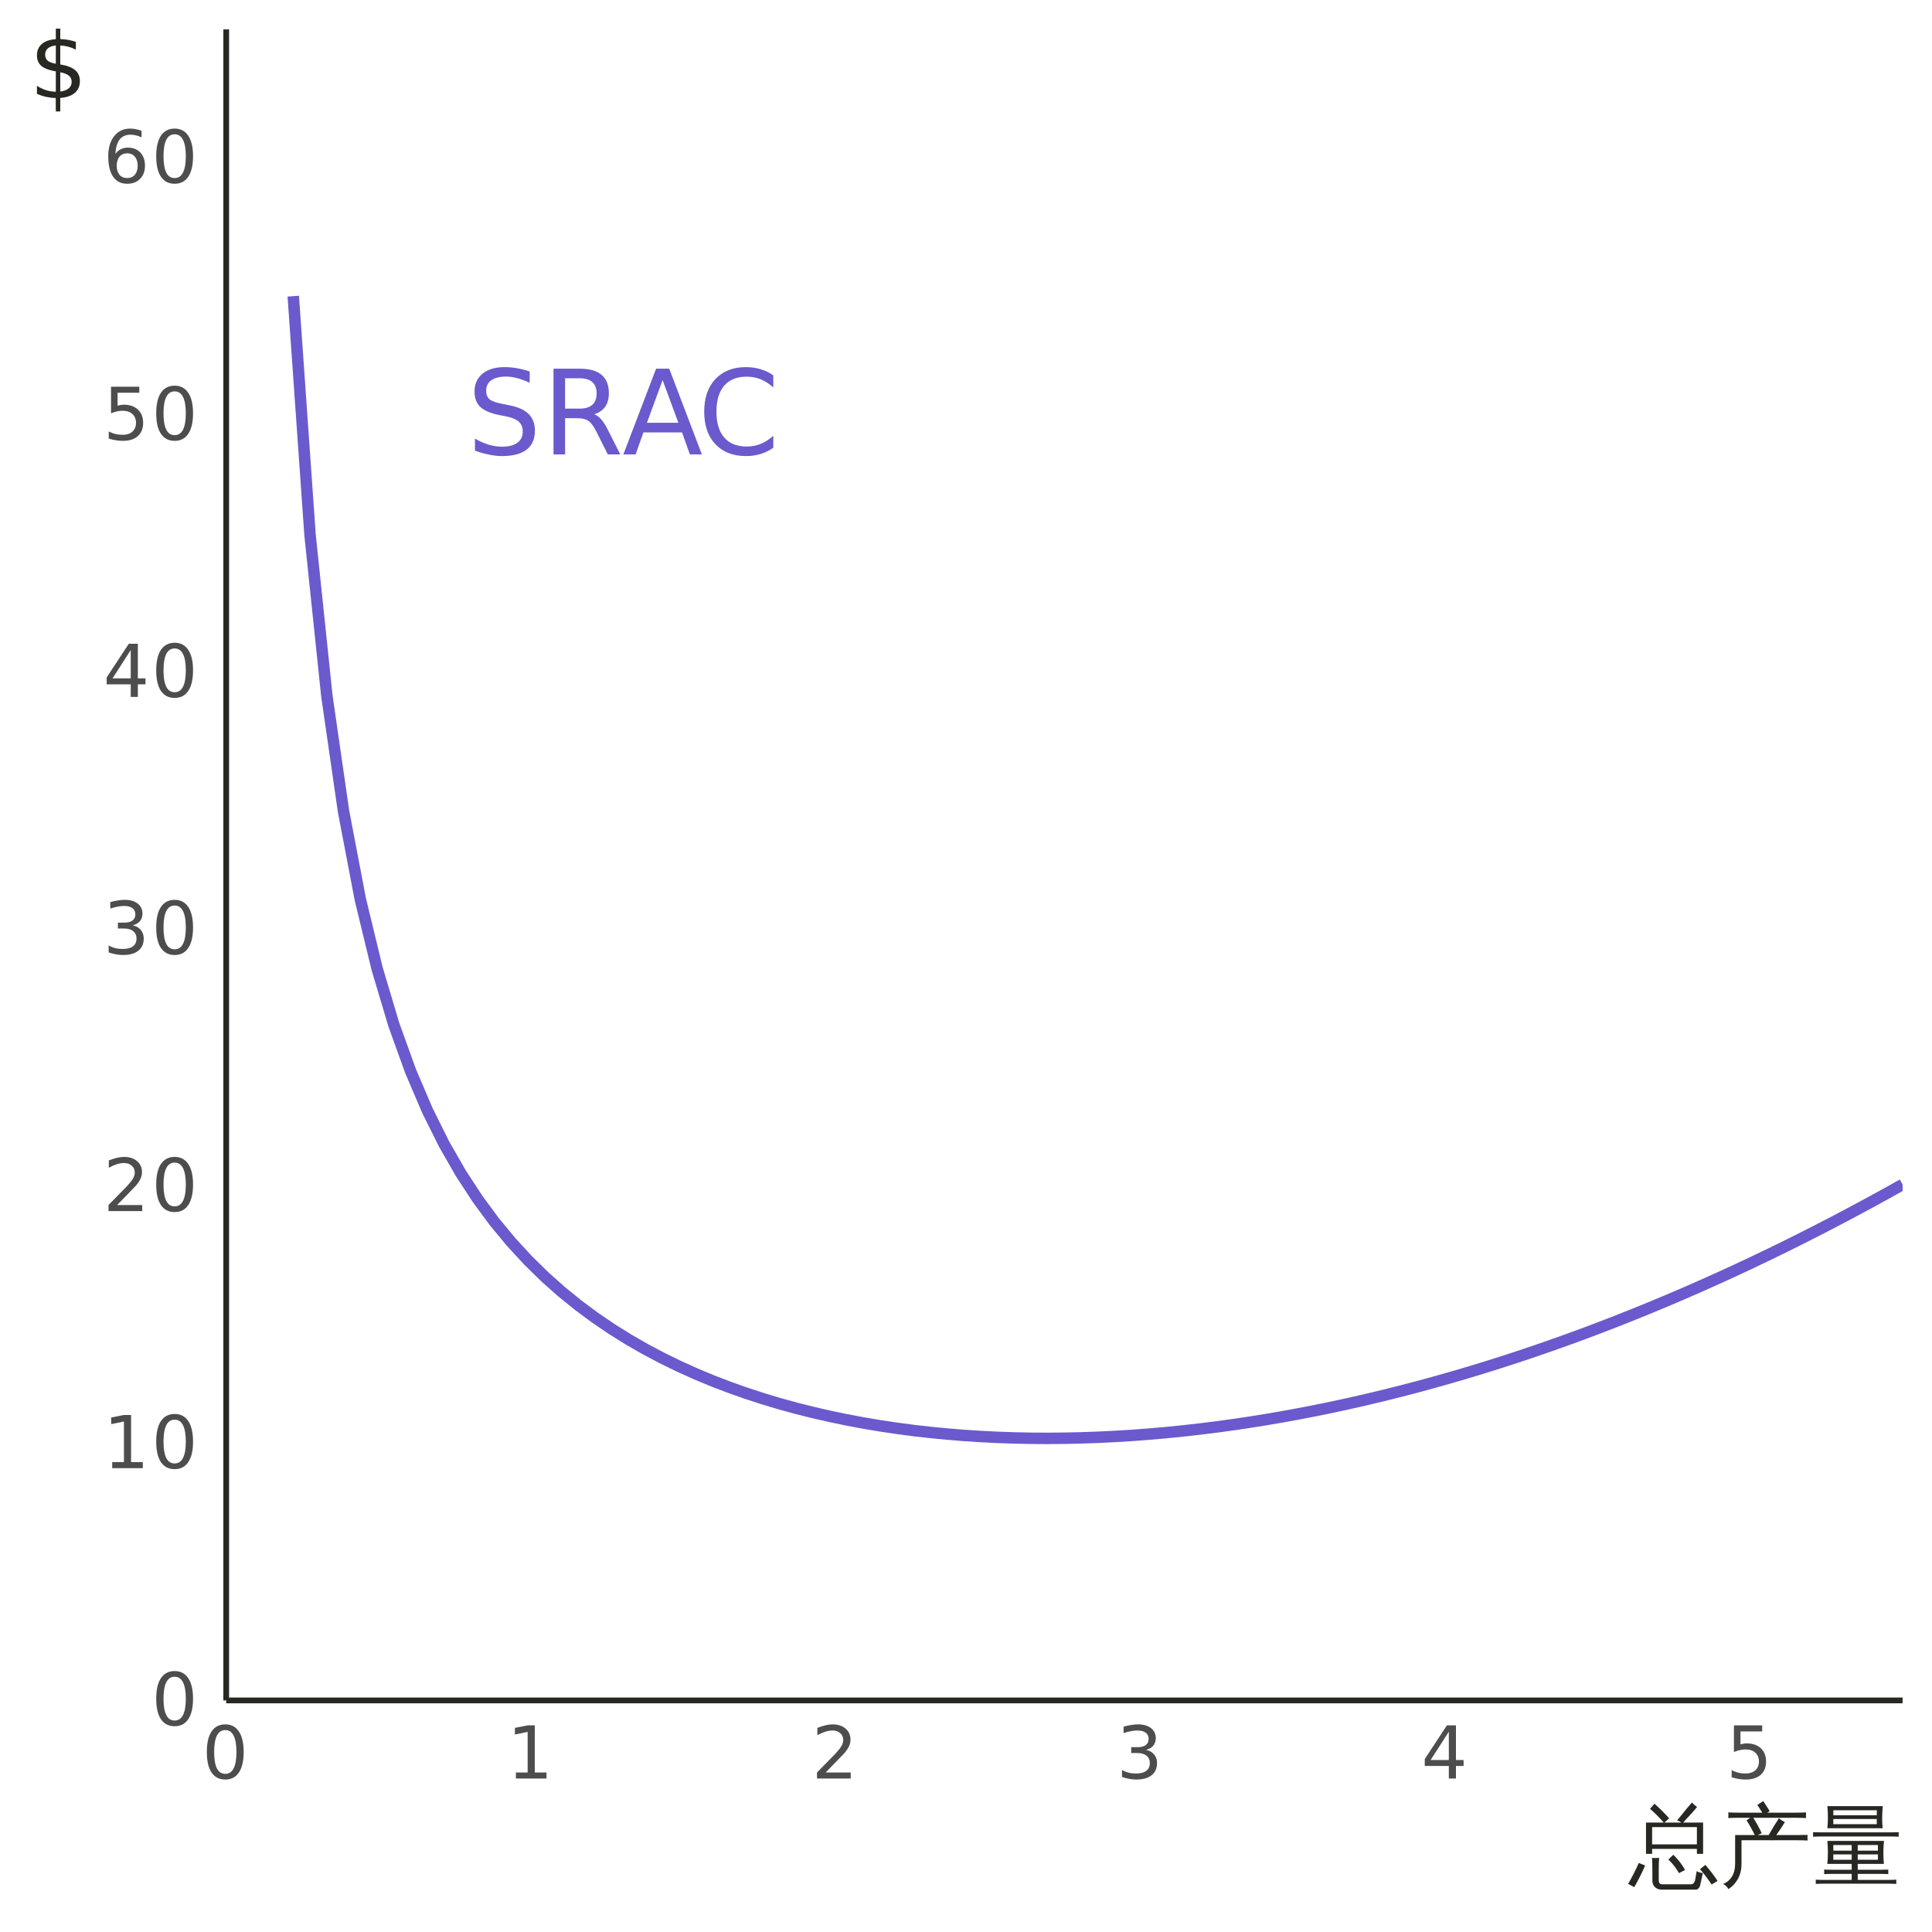
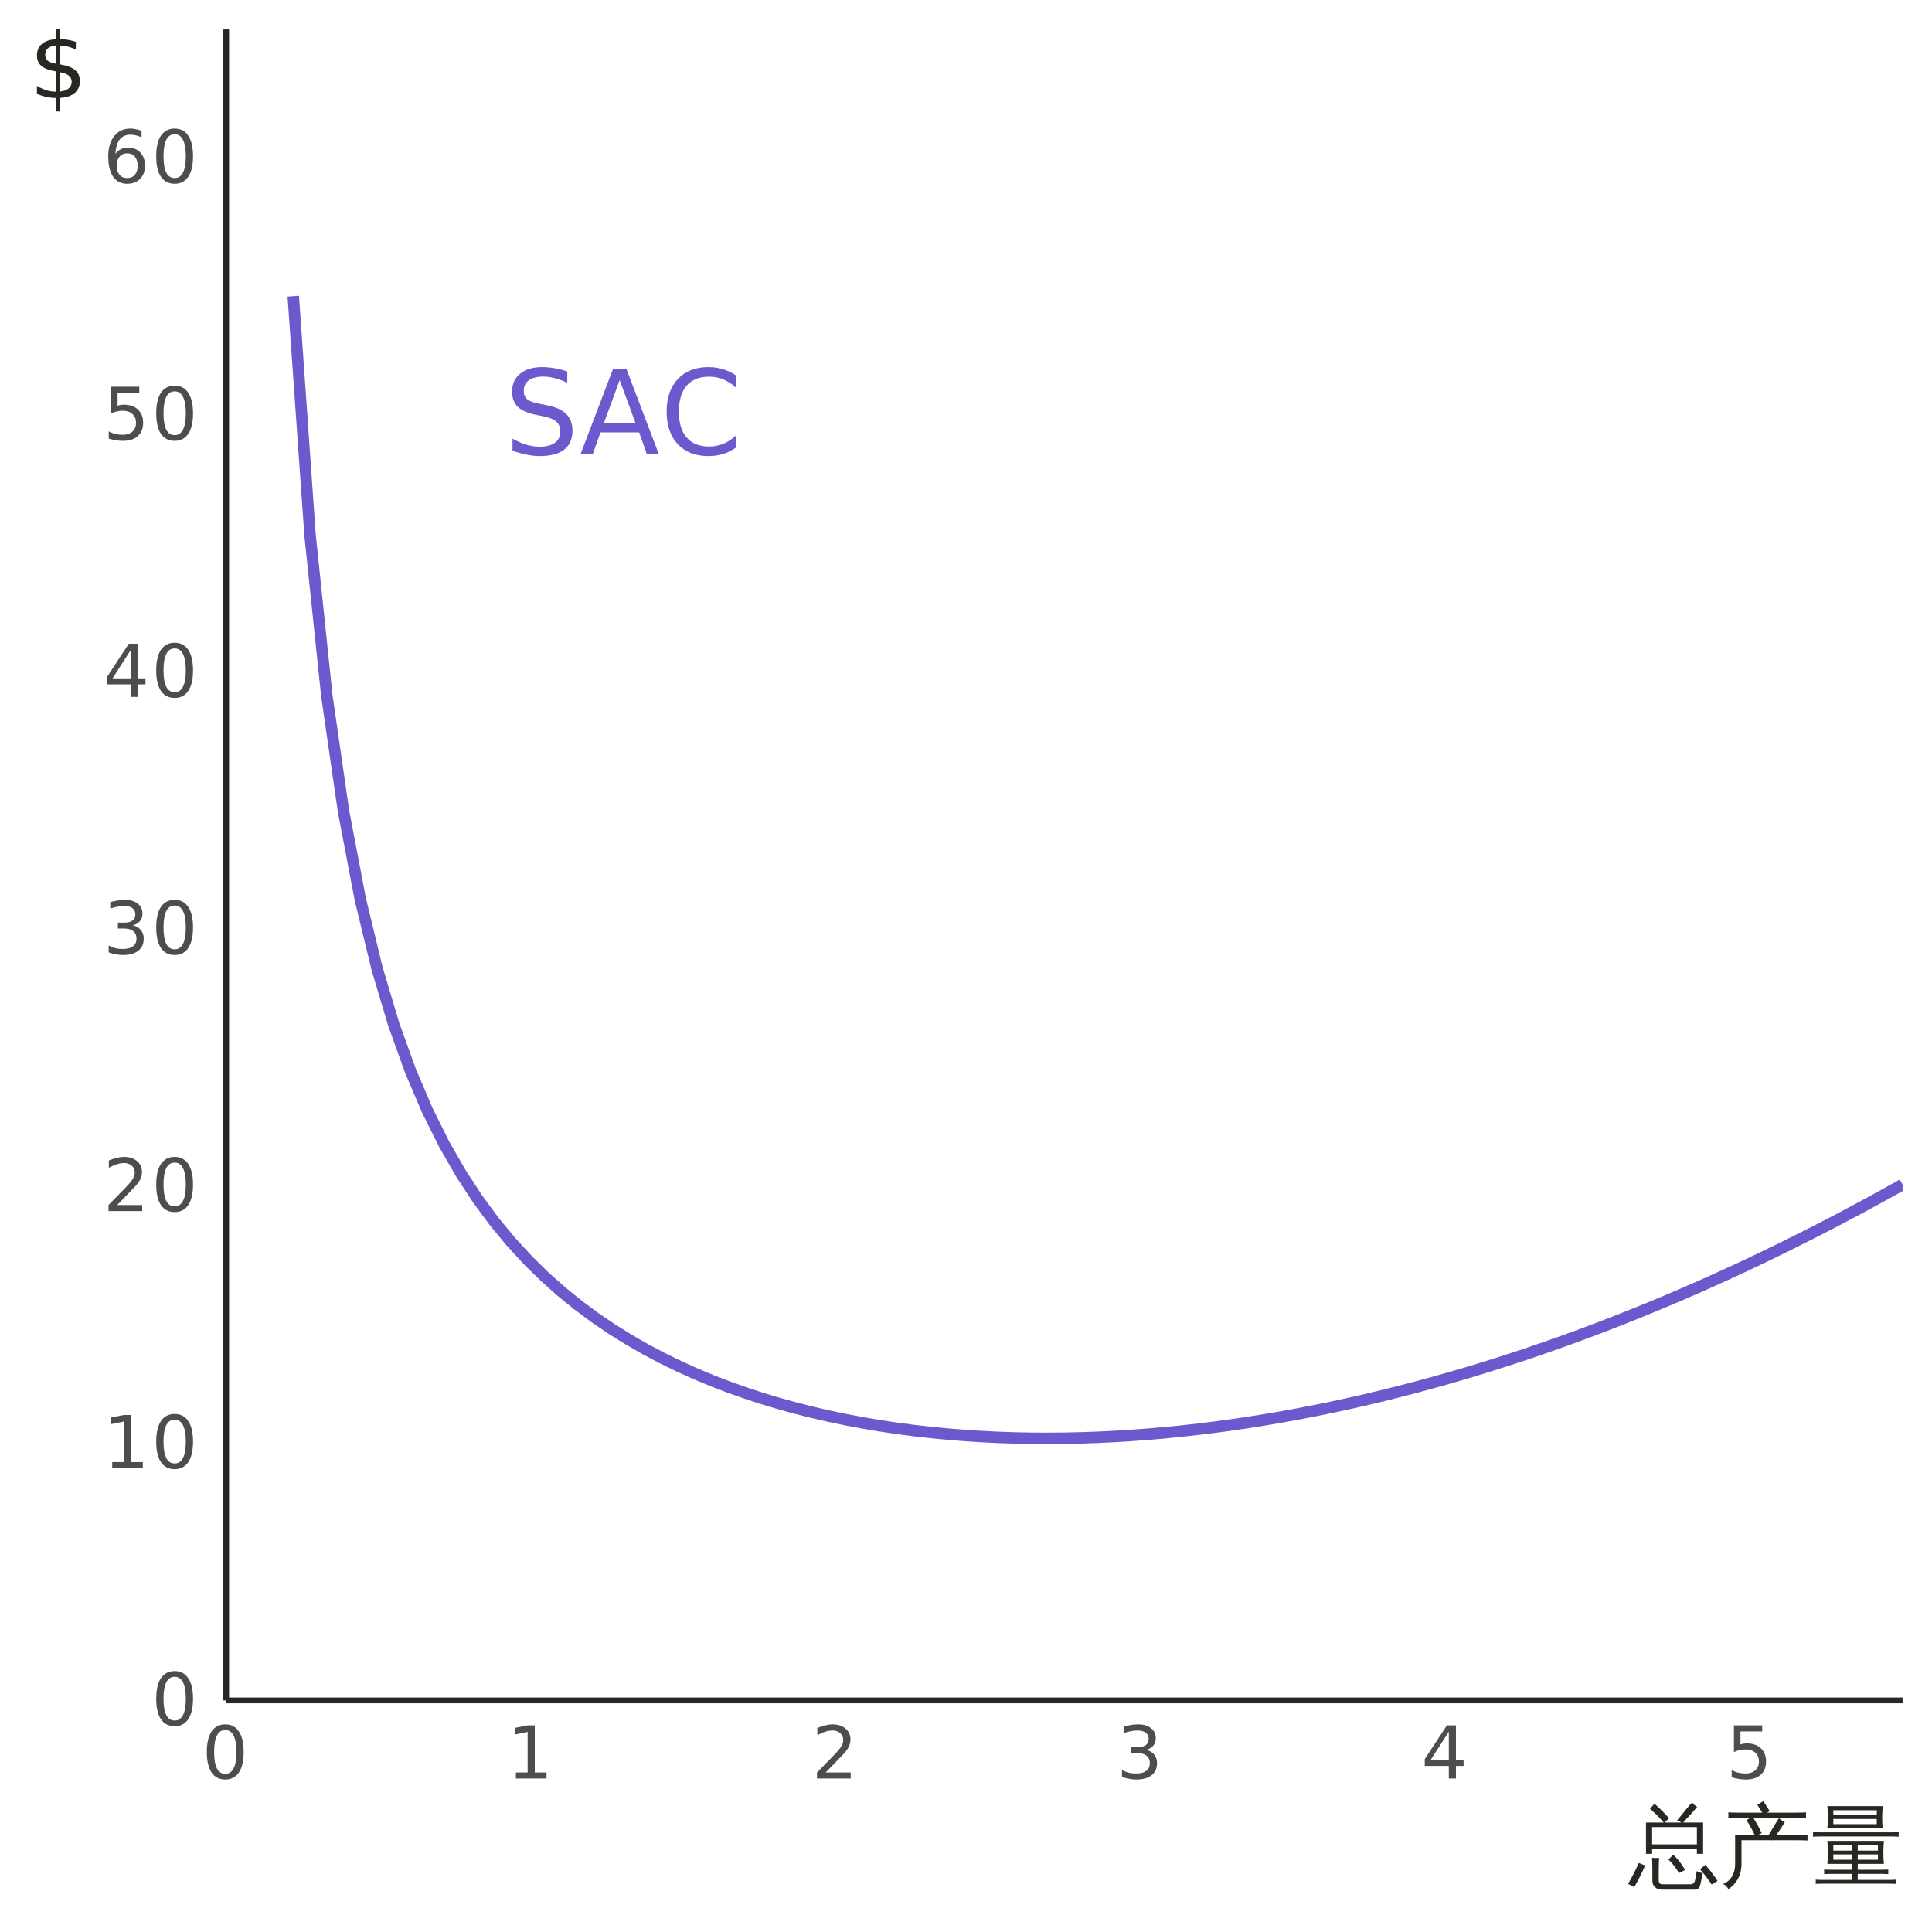
<svg xmlns="http://www.w3.org/2000/svg" xmlns:xlink="http://www.w3.org/1999/xlink" width="360" height="360" viewBox="0 0 360 360">
  <defs>
    <g>
      <g id="glyph-0-0">
        <path d="M 1.094 3.875 L 1.094 -15.453 L 12.047 -15.453 L 12.047 3.875 Z M 2.328 2.656 L 10.828 2.656 L 10.828 -14.219 L 2.328 -14.219 Z M 2.328 2.656 " />
      </g>
      <g id="glyph-0-1">
        <path d="M 11.719 -15.453 L 11.719 -13.344 C 10.906 -13.727 10.133 -14.016 9.406 -14.203 C 8.676 -14.398 7.973 -14.5 7.297 -14.5 C 6.117 -14.5 5.207 -14.27 4.562 -13.812 C 3.926 -13.363 3.609 -12.719 3.609 -11.875 C 3.609 -11.164 3.82 -10.629 4.25 -10.266 C 4.676 -9.91 5.477 -9.625 6.656 -9.406 L 7.969 -9.141 C 9.582 -8.828 10.77 -8.285 11.531 -7.516 C 12.301 -6.742 12.688 -5.707 12.688 -4.406 C 12.688 -2.852 12.164 -1.676 11.125 -0.875 C 10.094 -0.082 8.57 0.312 6.562 0.312 C 5.812 0.312 5.008 0.223 4.156 0.047 C 3.301 -0.117 2.422 -0.367 1.516 -0.703 L 1.516 -2.938 C 2.391 -2.438 3.242 -2.062 4.078 -1.812 C 4.922 -1.562 5.75 -1.438 6.562 -1.438 C 7.801 -1.438 8.754 -1.68 9.422 -2.172 C 10.086 -2.66 10.422 -3.352 10.422 -4.25 C 10.422 -5.031 10.18 -5.641 9.703 -6.078 C 9.223 -6.523 8.438 -6.859 7.344 -7.078 L 6.016 -7.344 C 4.41 -7.656 3.242 -8.156 2.516 -8.844 C 1.797 -9.531 1.438 -10.484 1.438 -11.703 C 1.438 -13.109 1.93 -14.219 2.922 -15.031 C 3.922 -15.852 5.297 -16.266 7.047 -16.266 C 7.797 -16.266 8.555 -16.195 9.328 -16.062 C 10.109 -15.926 10.906 -15.723 11.719 -15.453 Z M 11.719 -15.453 " />
      </g>
      <g id="glyph-0-2">
-         <path d="M 9.719 -7.484 C 10.188 -7.328 10.641 -6.992 11.078 -6.484 C 11.516 -5.973 11.953 -5.266 12.391 -4.359 L 14.594 0 L 12.266 0 L 10.219 -4.094 C 9.695 -5.164 9.188 -5.875 8.688 -6.219 C 8.195 -6.57 7.52 -6.75 6.656 -6.75 L 4.312 -6.75 L 4.312 0 L 2.156 0 L 2.156 -15.969 L 7.031 -15.969 C 8.852 -15.969 10.211 -15.586 11.109 -14.828 C 12.016 -14.066 12.469 -12.914 12.469 -11.375 C 12.469 -10.363 12.234 -9.523 11.766 -8.859 C 11.297 -8.203 10.613 -7.742 9.719 -7.484 Z M 4.312 -14.188 L 4.312 -8.531 L 7.031 -8.531 C 8.07 -8.531 8.859 -8.77 9.391 -9.25 C 9.922 -9.727 10.188 -10.438 10.188 -11.375 C 10.188 -12.301 9.922 -13 9.391 -13.469 C 8.859 -13.945 8.07 -14.188 7.031 -14.188 Z M 4.312 -14.188 " />
+         <path d="M 7.484 -13.844 L 4.562 -5.891 L 10.422 -5.891 Z M 6.266 -15.969 L 8.719 -15.969 L 14.797 0 L 12.562 0 L 11.109 -4.094 L 3.906 -4.094 L 2.453 0 L 0.172 0 Z M 6.266 -15.969 " />
      </g>
      <g id="glyph-0-3">
-         <path d="M 7.484 -13.844 L 4.562 -5.891 L 10.422 -5.891 Z M 6.266 -15.969 L 8.719 -15.969 L 14.797 0 L 12.562 0 L 11.109 -4.094 L 3.906 -4.094 L 2.453 0 L 0.172 0 Z M 6.266 -15.969 " />
-       </g>
-       <g id="glyph-0-4">
        <path d="M 14.109 -14.734 L 14.109 -12.469 C 13.379 -13.145 12.602 -13.648 11.781 -13.984 C 10.957 -14.316 10.082 -14.484 9.156 -14.484 C 7.332 -14.484 5.938 -13.926 4.969 -12.812 C 4 -11.695 3.516 -10.082 3.516 -7.969 C 3.516 -5.863 4 -4.254 4.969 -3.141 C 5.938 -2.023 7.332 -1.469 9.156 -1.469 C 10.082 -1.469 10.957 -1.633 11.781 -1.969 C 12.602 -2.301 13.379 -2.805 14.109 -3.484 L 14.109 -1.234 C 13.348 -0.711 12.547 -0.32 11.703 -0.062 C 10.859 0.188 9.969 0.312 9.031 0.312 C 6.613 0.312 4.707 -0.426 3.312 -1.906 C 1.926 -3.383 1.234 -5.406 1.234 -7.969 C 1.234 -10.531 1.926 -12.551 3.312 -14.031 C 4.707 -15.52 6.613 -16.266 9.031 -16.266 C 9.988 -16.266 10.891 -16.133 11.734 -15.875 C 12.578 -15.625 13.367 -15.242 14.109 -14.734 Z M 14.109 -14.734 " />
      </g>
      <g id="glyph-1-0">
        <path d="M 0.672 2.406 L 0.672 -9.578 L 7.469 -9.578 L 7.469 2.406 Z M 1.438 1.641 L 6.719 1.641 L 6.719 -8.828 L 1.438 -8.828 Z M 1.438 1.641 " />
      </g>
      <g id="glyph-1-1">
        <path d="M 4.328 -9.031 C 3.629 -9.031 3.109 -8.688 2.766 -8 C 2.422 -7.32 2.25 -6.301 2.25 -4.938 C 2.25 -3.582 2.422 -2.566 2.766 -1.891 C 3.109 -1.211 3.629 -0.875 4.328 -0.875 C 5.016 -0.875 5.531 -1.211 5.875 -1.891 C 6.227 -2.566 6.406 -3.582 6.406 -4.938 C 6.406 -6.301 6.227 -7.32 5.875 -8 C 5.531 -8.688 5.016 -9.031 4.328 -9.031 Z M 4.328 -10.094 C 5.43 -10.094 6.273 -9.648 6.859 -8.766 C 7.453 -7.891 7.75 -6.613 7.75 -4.938 C 7.75 -3.27 7.453 -2 6.859 -1.125 C 6.273 -0.25 5.43 0.188 4.328 0.188 C 3.211 0.188 2.359 -0.25 1.766 -1.125 C 1.18 -2 0.891 -3.27 0.891 -4.938 C 0.891 -6.613 1.18 -7.891 1.766 -8.766 C 2.359 -9.648 3.211 -10.094 4.328 -10.094 Z M 4.328 -10.094 " />
      </g>
      <g id="glyph-1-2">
        <path d="M 1.688 -1.125 L 3.875 -1.125 L 3.875 -8.688 L 1.5 -8.203 L 1.5 -9.438 L 3.859 -9.906 L 5.203 -9.906 L 5.203 -1.125 L 7.391 -1.125 L 7.391 0 L 1.688 0 Z M 1.688 -1.125 " />
      </g>
      <g id="glyph-1-3">
        <path d="M 2.609 -1.125 L 7.281 -1.125 L 7.281 0 L 1 0 L 1 -1.125 C 1.508 -1.656 2.203 -2.363 3.078 -3.25 C 3.953 -4.133 4.504 -4.707 4.734 -4.969 C 5.16 -5.445 5.457 -5.852 5.625 -6.188 C 5.801 -6.52 5.891 -6.848 5.891 -7.172 C 5.891 -7.703 5.703 -8.129 5.328 -8.453 C 4.961 -8.785 4.484 -8.953 3.891 -8.953 C 3.473 -8.953 3.031 -8.879 2.562 -8.734 C 2.094 -8.586 1.594 -8.367 1.062 -8.078 L 1.062 -9.438 C 1.602 -9.645 2.109 -9.805 2.578 -9.922 C 3.047 -10.035 3.473 -10.094 3.859 -10.094 C 4.891 -10.094 5.707 -9.832 6.312 -9.312 C 6.926 -8.801 7.234 -8.117 7.234 -7.266 C 7.234 -6.859 7.156 -6.473 7 -6.109 C 6.852 -5.742 6.578 -5.312 6.172 -4.812 C 6.055 -4.688 5.703 -4.316 5.109 -3.703 C 4.523 -3.086 3.691 -2.227 2.609 -1.125 Z M 2.609 -1.125 " />
      </g>
      <g id="glyph-1-4">
        <path d="M 5.516 -5.344 C 6.16 -5.207 6.66 -4.922 7.016 -4.484 C 7.379 -4.055 7.562 -3.52 7.562 -2.875 C 7.562 -1.895 7.223 -1.141 6.547 -0.609 C 5.879 -0.078 4.926 0.188 3.688 0.188 C 3.27 0.188 2.836 0.145 2.391 0.062 C 1.953 -0.008 1.5 -0.129 1.031 -0.297 L 1.031 -1.594 C 1.406 -1.375 1.812 -1.207 2.25 -1.094 C 2.695 -0.988 3.16 -0.938 3.641 -0.938 C 4.484 -0.938 5.125 -1.102 5.562 -1.438 C 6 -1.77 6.219 -2.25 6.219 -2.875 C 6.219 -3.457 6.016 -3.914 5.609 -4.25 C 5.203 -4.582 4.633 -4.75 3.906 -4.75 L 2.75 -4.75 L 2.75 -5.844 L 3.953 -5.844 C 4.609 -5.844 5.113 -5.973 5.469 -6.234 C 5.82 -6.504 6 -6.883 6 -7.375 C 6 -7.883 5.816 -8.273 5.453 -8.547 C 5.086 -8.816 4.57 -8.953 3.906 -8.953 C 3.539 -8.953 3.145 -8.91 2.719 -8.828 C 2.301 -8.754 1.836 -8.633 1.328 -8.469 L 1.328 -9.672 C 1.836 -9.805 2.316 -9.91 2.766 -9.984 C 3.211 -10.055 3.629 -10.094 4.016 -10.094 C 5.035 -10.094 5.844 -9.859 6.438 -9.391 C 7.031 -8.93 7.328 -8.305 7.328 -7.516 C 7.328 -6.973 7.172 -6.508 6.859 -6.125 C 6.547 -5.75 6.098 -5.488 5.516 -5.344 Z M 5.516 -5.344 " />
      </g>
      <g id="glyph-1-5">
        <path d="M 5.141 -8.734 L 1.75 -3.453 L 5.141 -3.453 Z M 4.781 -9.906 L 6.469 -9.906 L 6.469 -3.453 L 7.891 -3.453 L 7.891 -2.344 L 6.469 -2.344 L 6.469 0 L 5.141 0 L 5.141 -2.344 L 0.656 -2.344 L 0.656 -3.625 Z M 4.781 -9.906 " />
      </g>
      <g id="glyph-1-6">
        <path d="M 1.469 -9.906 L 6.734 -9.906 L 6.734 -8.781 L 2.688 -8.781 L 2.688 -6.359 C 2.883 -6.422 3.082 -6.469 3.281 -6.5 C 3.477 -6.531 3.672 -6.547 3.859 -6.547 C 4.961 -6.547 5.836 -6.242 6.484 -5.641 C 7.129 -5.035 7.453 -4.211 7.453 -3.172 C 7.453 -2.109 7.117 -1.281 6.453 -0.688 C 5.797 -0.102 4.863 0.188 3.656 0.188 C 3.238 0.188 2.812 0.148 2.375 0.078 C 1.945 0.016 1.504 -0.086 1.047 -0.234 L 1.047 -1.578 C 1.441 -1.359 1.852 -1.195 2.281 -1.094 C 2.707 -0.988 3.156 -0.938 3.625 -0.938 C 4.395 -0.938 5.004 -1.133 5.453 -1.531 C 5.898 -1.938 6.125 -2.484 6.125 -3.172 C 6.125 -3.867 5.898 -4.414 5.453 -4.812 C 5.004 -5.219 4.395 -5.422 3.625 -5.422 C 3.27 -5.422 2.914 -5.379 2.562 -5.297 C 2.207 -5.223 1.844 -5.102 1.469 -4.938 Z M 1.469 -9.906 " />
      </g>
      <g id="glyph-1-7">
        <path d="M 4.484 -5.484 C 3.879 -5.484 3.398 -5.273 3.047 -4.859 C 2.703 -4.453 2.531 -3.891 2.531 -3.172 C 2.531 -2.461 2.703 -1.898 3.047 -1.484 C 3.398 -1.078 3.879 -0.875 4.484 -0.875 C 5.086 -0.875 5.562 -1.078 5.906 -1.484 C 6.258 -1.898 6.438 -2.461 6.438 -3.172 C 6.438 -3.891 6.258 -4.453 5.906 -4.859 C 5.562 -5.273 5.086 -5.484 4.484 -5.484 Z M 7.156 -9.688 L 7.156 -8.469 C 6.812 -8.625 6.469 -8.742 6.125 -8.828 C 5.781 -8.91 5.441 -8.953 5.109 -8.953 C 4.223 -8.953 3.547 -8.656 3.078 -8.062 C 2.617 -7.469 2.352 -6.566 2.281 -5.359 C 2.539 -5.742 2.867 -6.035 3.266 -6.234 C 3.66 -6.441 4.094 -6.547 4.562 -6.547 C 5.562 -6.547 6.348 -6.242 6.922 -5.641 C 7.504 -5.035 7.797 -4.211 7.797 -3.172 C 7.797 -2.16 7.492 -1.348 6.891 -0.734 C 6.285 -0.117 5.484 0.188 4.484 0.188 C 3.336 0.188 2.461 -0.25 1.859 -1.125 C 1.254 -2 0.953 -3.27 0.953 -4.938 C 0.953 -6.508 1.32 -7.758 2.062 -8.688 C 2.801 -9.625 3.801 -10.094 5.062 -10.094 C 5.395 -10.094 5.734 -10.055 6.078 -9.984 C 6.422 -9.922 6.781 -9.82 7.156 -9.688 Z M 7.156 -9.688 " />
      </g>
      <g id="glyph-2-0">
        <path d="M 0.562 0 L 0.562 -11.328 L 5.078 -11.328 L 5.078 0 Z M 1.125 -0.562 L 4.516 -0.562 L 4.516 -10.766 L 1.125 -10.766 Z M 1.125 -0.562 " />
      </g>
      <g id="glyph-2-1">
        <path d="M 4.328 -4.453 L 3.188 -4.453 L 3.188 -10.281 L 6.5 -10.281 C 5.707 -11.195 4.852 -12.051 3.938 -12.844 L 4.766 -13.797 C 5.734 -12.941 6.645 -12.031 7.5 -11.062 L 6.609 -10.281 L 9.766 -10.281 C 9.523 -10.477 9.258 -10.609 8.969 -10.672 L 9.75 -11.609 C 10.414 -12.441 10.758 -12.867 10.781 -12.891 L 11.75 -14.016 C 12.039 -13.703 12.359 -13.422 12.703 -13.172 L 11.734 -12.047 L 10.625 -10.859 L 10.125 -10.281 L 13.828 -10.281 L 13.828 -4.453 L 12.672 -4.453 L 12.672 -5.375 L 4.328 -5.375 Z M 12.672 -9.438 L 4.328 -9.438 L 4.328 -6.219 L 12.672 -6.219 Z M 15.422 1.266 C 14.754 0.254 14.031 -0.695 13.25 -1.594 L 14.25 -2.391 C 15.07 -1.461 15.828 -0.469 16.516 0.594 Z M 9.328 -0.859 C 8.797 -1.816 8.141 -2.66 7.359 -3.391 L 8.266 -4.281 C 9.141 -3.469 9.875 -2.52 10.469 -1.438 Z M 12.641 -1.234 C 12.953 -1.035 13.332 -0.914 13.781 -0.875 L 13.297 1.328 C 13.254 1.578 13.156 1.785 13 1.953 C 12.844 2.129 12.656 2.219 12.438 2.219 L 6.125 2.219 C 5.625 2.219 5.207 2.066 4.875 1.766 C 4.539 1.461 4.375 1.055 4.375 0.547 L 4.375 -1.391 C 4.375 -2.172 4.352 -2.941 4.312 -3.703 C 4.75 -3.66 5.188 -3.66 5.625 -3.703 C 5.582 -2.941 5.562 -2.172 5.562 -1.391 L 5.562 0.547 C 5.562 0.723 5.613 0.879 5.719 1.016 C 5.832 1.148 5.973 1.219 6.141 1.219 L 11.594 1.219 C 11.781 1.219 11.938 1.145 12.062 1 C 12.195 0.863 12.285 0.691 12.328 0.484 Z M -0.141 1.141 C 0.586 -0.109 1.25 -1.406 1.844 -2.75 L 3.031 -2.281 C 2.426 -0.883 1.75 0.457 1 1.75 Z M -0.141 1.141 " />
      </g>
      <g id="glyph-2-2">
        <path d="M 2.797 -2.609 L 2.797 -7.953 L 6.453 -7.953 C 6.004 -8.898 5.492 -9.816 4.922 -10.703 L 5.625 -11.172 L 3.453 -11.172 C 2.805 -11.172 2.16 -11.156 1.516 -11.125 C 1.555 -11.477 1.555 -11.828 1.516 -12.172 C 2.16 -12.141 2.805 -12.125 3.453 -12.125 L 7.859 -12.125 L 6.938 -13.578 L 8.047 -14.281 L 9.234 -12.422 L 8.766 -12.125 L 14.094 -12.125 C 14.738 -12.125 15.379 -12.141 16.016 -12.172 C 15.984 -11.828 15.984 -11.477 16.016 -11.125 C 15.379 -11.156 14.738 -11.172 14.094 -11.172 L 6.172 -11.172 C 6.766 -10.242 7.289 -9.285 7.75 -8.297 L 6.984 -7.953 L 9.047 -7.953 L 10.156 -9.828 L 10.953 -11.078 C 11.297 -10.797 11.664 -10.555 12.062 -10.359 C 11.812 -9.941 11.547 -9.523 11.266 -9.109 L 10.453 -7.953 L 14.359 -7.953 C 15.016 -7.953 15.66 -7.961 16.297 -7.984 C 16.266 -7.641 16.266 -7.289 16.297 -6.938 C 15.66 -6.969 15.016 -6.984 14.359 -6.984 L 9.844 -6.984 L 9.797 -6.922 C 9.773 -6.941 9.75 -6.961 9.719 -6.984 L 3.984 -6.984 L 3.984 -2.609 C 3.984 -1.523 3.758 -0.582 3.312 0.219 C 2.863 1.031 2.27 1.664 1.531 2.125 C 1.32 1.688 0.992 1.363 0.547 1.156 C 1.242 0.895 1.789 0.441 2.188 -0.203 C 2.594 -0.848 2.797 -1.648 2.797 -2.609 Z M 2.797 -2.609 " />
      </g>
      <g id="glyph-2-3">
        <path d="M 15.844 0.359 C 15.801 0.617 15.801 0.879 15.844 1.141 C 15.363 1.117 14.883 1.109 14.406 1.109 L 2.219 1.109 C 1.75 1.109 1.281 1.117 0.812 1.141 C 0.832 0.879 0.832 0.617 0.812 0.359 C 1.281 0.391 1.75 0.406 2.219 0.406 L 7.516 0.406 L 7.516 -0.719 L 3.938 -0.719 C 3.414 -0.719 2.895 -0.703 2.375 -0.672 C 2.406 -0.953 2.406 -1.234 2.375 -1.516 C 2.895 -1.492 3.414 -1.484 3.938 -1.484 L 7.516 -1.484 L 7.516 -2.578 L 2.984 -2.578 C 3.117 -4.004 3.117 -5.43 2.984 -6.859 L 13.531 -6.859 C 13.383 -5.43 13.379 -4.004 13.516 -2.578 L 8.641 -2.578 L 8.641 -1.484 L 12.797 -1.484 C 13.316 -1.484 13.832 -1.492 14.344 -1.516 C 14.32 -1.234 14.32 -0.953 14.344 -0.672 C 13.832 -0.703 13.316 -0.719 12.797 -0.719 L 8.641 -0.719 L 8.641 0.406 L 14.406 0.406 C 14.883 0.406 15.363 0.391 15.844 0.359 Z M 16.281 -8.484 C 16.258 -8.203 16.258 -7.922 16.281 -7.641 C 15.77 -7.672 15.258 -7.688 14.75 -7.688 L 1.859 -7.688 C 1.336 -7.688 0.82 -7.672 0.312 -7.641 C 0.332 -7.922 0.332 -8.203 0.312 -8.484 C 0.832 -8.461 1.348 -8.453 1.859 -8.453 L 14.75 -8.453 C 15.25 -8.453 15.758 -8.461 16.281 -8.484 Z M 2.984 -9.219 C 3.117 -10.602 3.117 -11.977 2.984 -13.344 L 13.312 -13.344 C 13.164 -11.977 13.156 -10.602 13.281 -9.219 Z M 8.641 -5.047 L 12.406 -5.047 L 12.406 -6.094 L 8.641 -6.094 Z M 7.516 -5.047 L 7.516 -6.094 L 4.094 -6.094 L 4.094 -5.047 Z M 8.641 -4.344 L 8.641 -3.344 L 12.406 -3.344 L 12.406 -4.344 Z M 7.516 -4.344 L 4.094 -4.344 L 4.094 -3.344 L 7.516 -3.344 Z M 4.094 -12.578 L 4.094 -11.641 L 12.188 -11.641 L 12.203 -12.578 Z M 4.094 -10.938 L 4.094 -9.984 L 12.188 -9.984 L 12.188 -10.938 Z M 4.094 -10.938 " />
      </g>
      <g id="glyph-3-0">
        <path d="M 0.844 3 L 0.844 -11.984 L 9.344 -11.984 L 9.344 3 Z M 1.797 2.062 L 8.406 2.062 L 8.406 -11.031 L 1.797 -11.031 Z M 1.797 2.062 " />
      </g>
      <g id="glyph-3-1">
        <path d="M 5.75 2.5 L 4.922 2.5 L 4.906 0 C 4.32 -0.008 3.738 -0.078 3.156 -0.203 C 2.582 -0.328 2 -0.516 1.406 -0.766 L 1.406 -2.266 C 1.977 -1.91 2.551 -1.641 3.125 -1.453 C 3.707 -1.273 4.305 -1.18 4.922 -1.172 L 4.922 -4.969 C 3.691 -5.164 2.797 -5.5 2.234 -5.969 C 1.68 -6.445 1.406 -7.102 1.406 -7.938 C 1.406 -8.832 1.707 -9.539 2.312 -10.062 C 2.914 -10.582 3.785 -10.883 4.922 -10.969 L 4.922 -12.922 L 5.75 -12.922 L 5.75 -10.984 C 6.258 -10.961 6.754 -10.91 7.234 -10.828 C 7.711 -10.742 8.188 -10.625 8.656 -10.469 L 8.656 -9.016 C 8.188 -9.254 7.711 -9.438 7.234 -9.562 C 6.754 -9.688 6.258 -9.758 5.75 -9.781 L 5.75 -6.25 C 7 -6.051 7.922 -5.703 8.516 -5.203 C 9.109 -4.703 9.406 -4.02 9.406 -3.156 C 9.406 -2.227 9.086 -1.492 8.453 -0.953 C 7.828 -0.41 6.926 -0.098 5.75 -0.016 Z M 4.922 -6.391 L 4.922 -9.797 C 4.273 -9.723 3.781 -9.539 3.438 -9.25 C 3.102 -8.957 2.938 -8.566 2.938 -8.078 C 2.938 -7.598 3.094 -7.223 3.406 -6.953 C 3.719 -6.691 4.223 -6.504 4.922 -6.391 Z M 5.75 -4.797 L 5.75 -1.203 C 6.445 -1.297 6.973 -1.492 7.328 -1.797 C 7.691 -2.109 7.875 -2.508 7.875 -3 C 7.875 -3.488 7.703 -3.875 7.359 -4.156 C 7.016 -4.445 6.477 -4.66 5.75 -4.797 Z M 5.75 -4.797 " />
      </g>
    </g>
    <clipPath id="clip-0">
      <path clip-rule="nonzero" d="M 53 54 L 354.523 54 L 354.523 270 L 53 270 Z M 53 54 " />
    </clipPath>
  </defs>
  <rect x="-36" y="-36" width="432" height="432" fill="rgb(100%, 100%, 100%)" fill-opacity="1" />
  <g clip-path="url(#clip-0)">
    <path fill="none" stroke-width="2.134" stroke-linecap="butt" stroke-linejoin="round" stroke="rgb(41.569%, 35.294%, 80.392%)" stroke-opacity="1" stroke-miterlimit="10" d="M 54.645 55.188 L 57.77 99.66 L 60.895 129.586 L 64.016 151.191 L 67.141 167.578 L 70.266 180.484 L 73.387 190.938 L 76.512 199.605 L 79.637 206.926 L 82.758 213.199 L 85.883 218.648 L 89.008 223.43 L 92.129 227.664 L 95.254 231.441 L 98.379 234.832 L 101.5 237.898 L 104.625 240.68 L 107.75 243.211 L 110.871 245.527 L 113.996 247.652 L 117.121 249.602 L 120.242 251.398 L 123.367 253.051 L 126.492 254.578 L 129.613 255.988 L 132.738 257.289 L 135.863 258.488 L 138.984 259.594 L 142.109 260.613 L 145.234 261.551 L 148.355 262.41 L 151.48 263.195 L 154.605 263.91 L 157.727 264.562 L 160.852 265.148 L 163.977 265.676 L 167.098 266.141 L 170.223 266.555 L 173.348 266.91 L 176.469 267.215 L 179.594 267.469 L 182.719 267.672 L 185.84 267.828 L 188.965 267.938 L 192.09 268 L 195.211 268.02 L 198.336 267.992 L 201.461 267.926 L 204.582 267.816 L 207.707 267.664 L 210.832 267.473 L 213.953 267.238 L 217.078 266.969 L 220.203 266.656 L 223.324 266.309 L 226.449 265.922 L 229.574 265.496 L 232.695 265.035 L 235.82 264.535 L 238.945 264 L 242.066 263.43 L 245.191 262.824 L 248.316 262.184 L 251.438 261.508 L 254.562 260.797 L 257.688 260.051 L 260.809 259.27 L 263.934 258.457 L 267.059 257.609 L 270.18 256.727 L 273.305 255.812 L 276.43 254.863 L 279.551 253.883 L 282.676 252.867 L 285.801 251.82 L 288.922 250.742 L 292.047 249.629 L 295.172 248.484 L 298.293 247.305 L 301.418 246.098 L 304.543 244.855 L 307.664 243.582 L 310.789 242.277 L 313.914 240.941 L 317.035 239.574 L 320.16 238.172 L 323.285 236.742 L 326.406 235.281 L 329.531 233.785 L 332.656 232.262 L 335.777 230.703 L 338.902 229.117 L 342.027 227.5 L 345.148 225.848 L 348.273 224.168 L 351.398 222.457 L 354.52 220.715 " />
  </g>
  <g fill="rgb(41.569%, 35.294%, 80.392%)" fill-opacity="1">
-     <use xlink:href="#glyph-0-1" x="86.984" y="84.671" />
-     <use xlink:href="#glyph-0-2" x="100.984" y="84.671" />
-     <use xlink:href="#glyph-0-3" x="115.984" y="84.671" />
-     <use xlink:href="#glyph-0-4" x="129.984" y="84.671" />
+     <use xlink:href="#glyph-0-1" x="93.984" y="84.671" />
+     <use xlink:href="#glyph-0-2" x="107.984" y="84.671" />
+     <use xlink:href="#glyph-0-3" x="122.984" y="84.671" />
  </g>
  <path fill="none" stroke-width="1.067" stroke-linecap="butt" stroke-linejoin="round" stroke="rgb(15.294%, 15.686%, 13.333%)" stroke-opacity="1" stroke-miterlimit="10" d="M 42.152 316.848 L 42.152 5.48 " />
  <g fill="rgb(30.196%, 30.196%, 30.196%)" fill-opacity="1">
    <use xlink:href="#glyph-1-1" x="28.219" y="321.471" />
  </g>
  <g fill="rgb(30.196%, 30.196%, 30.196%)" fill-opacity="1">
    <use xlink:href="#glyph-1-2" x="19.219" y="273.568" />
    <use xlink:href="#glyph-1-1" x="28.219" y="273.568" />
  </g>
  <g fill="rgb(30.196%, 30.196%, 30.196%)" fill-opacity="1">
    <use xlink:href="#glyph-1-3" x="19.219" y="225.666" />
    <use xlink:href="#glyph-1-1" x="28.219" y="225.666" />
  </g>
  <g fill="rgb(30.196%, 30.196%, 30.196%)" fill-opacity="1">
    <use xlink:href="#glyph-1-4" x="19.219" y="177.764" />
    <use xlink:href="#glyph-1-1" x="28.219" y="177.764" />
  </g>
  <g fill="rgb(30.196%, 30.196%, 30.196%)" fill-opacity="1">
    <use xlink:href="#glyph-1-5" x="19.219" y="129.861" />
    <use xlink:href="#glyph-1-1" x="28.219" y="129.861" />
  </g>
  <g fill="rgb(30.196%, 30.196%, 30.196%)" fill-opacity="1">
    <use xlink:href="#glyph-1-6" x="19.219" y="81.959" />
    <use xlink:href="#glyph-1-1" x="28.219" y="81.959" />
  </g>
  <g fill="rgb(30.196%, 30.196%, 30.196%)" fill-opacity="1">
    <use xlink:href="#glyph-1-7" x="19.219" y="34.053" />
    <use xlink:href="#glyph-1-1" x="28.219" y="34.053" />
  </g>
  <path fill="none" stroke-width="1.067" stroke-linecap="butt" stroke-linejoin="round" stroke="rgb(15.294%, 15.686%, 13.333%)" stroke-opacity="1" stroke-miterlimit="10" d="M 42.152 316.848 L 354.52 316.848 " />
  <g fill="rgb(30.196%, 30.196%, 30.196%)" fill-opacity="1">
    <use xlink:href="#glyph-1-1" x="37.652" y="331.404" />
  </g>
  <g fill="rgb(30.196%, 30.196%, 30.196%)" fill-opacity="1">
    <use xlink:href="#glyph-1-2" x="94.445" y="331.404" />
  </g>
  <g fill="rgb(30.196%, 30.196%, 30.196%)" fill-opacity="1">
    <use xlink:href="#glyph-1-3" x="151.238" y="331.404" />
  </g>
  <g fill="rgb(30.196%, 30.196%, 30.196%)" fill-opacity="1">
    <use xlink:href="#glyph-1-4" x="208.035" y="331.404" />
  </g>
  <g fill="rgb(30.196%, 30.196%, 30.196%)" fill-opacity="1">
    <use xlink:href="#glyph-1-5" x="264.828" y="331.404" />
  </g>
  <g fill="rgb(30.196%, 30.196%, 30.196%)" fill-opacity="1">
    <use xlink:href="#glyph-1-6" x="321.625" y="331.404" />
  </g>
  <g fill="rgb(15.294%, 15.686%, 13.333%)" fill-opacity="1">
    <use xlink:href="#glyph-2-1" x="303.52" y="349.889" />
    <use xlink:href="#glyph-2-2" x="320.52" y="349.889" />
    <use xlink:href="#glyph-2-3" x="337.52" y="349.889" />
  </g>
  <g fill="rgb(15.294%, 15.686%, 13.333%)" fill-opacity="1">
    <use xlink:href="#glyph-3-1" x="5.48" y="18.261" />
  </g>
</svg>
